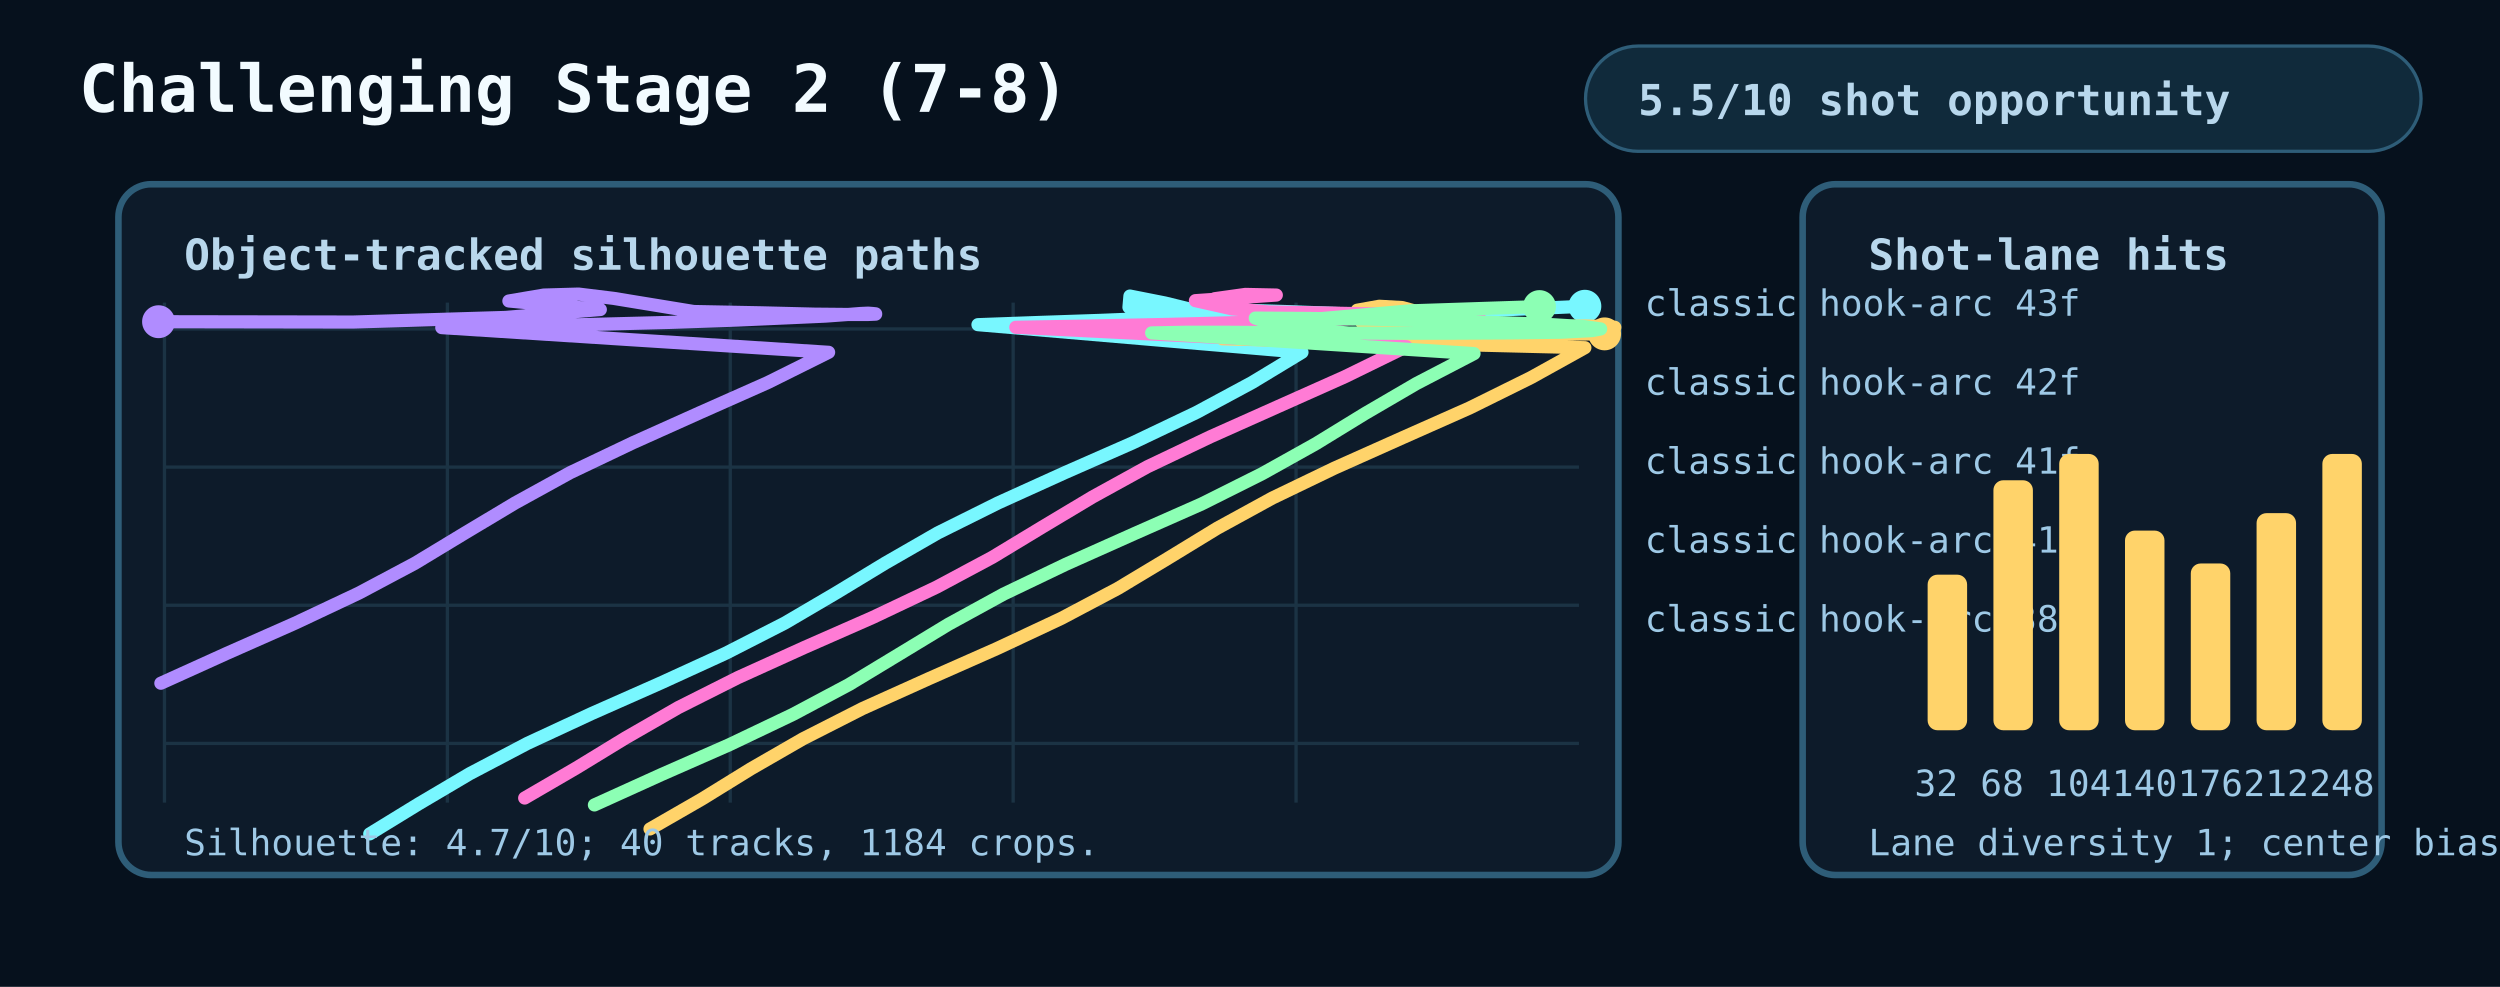
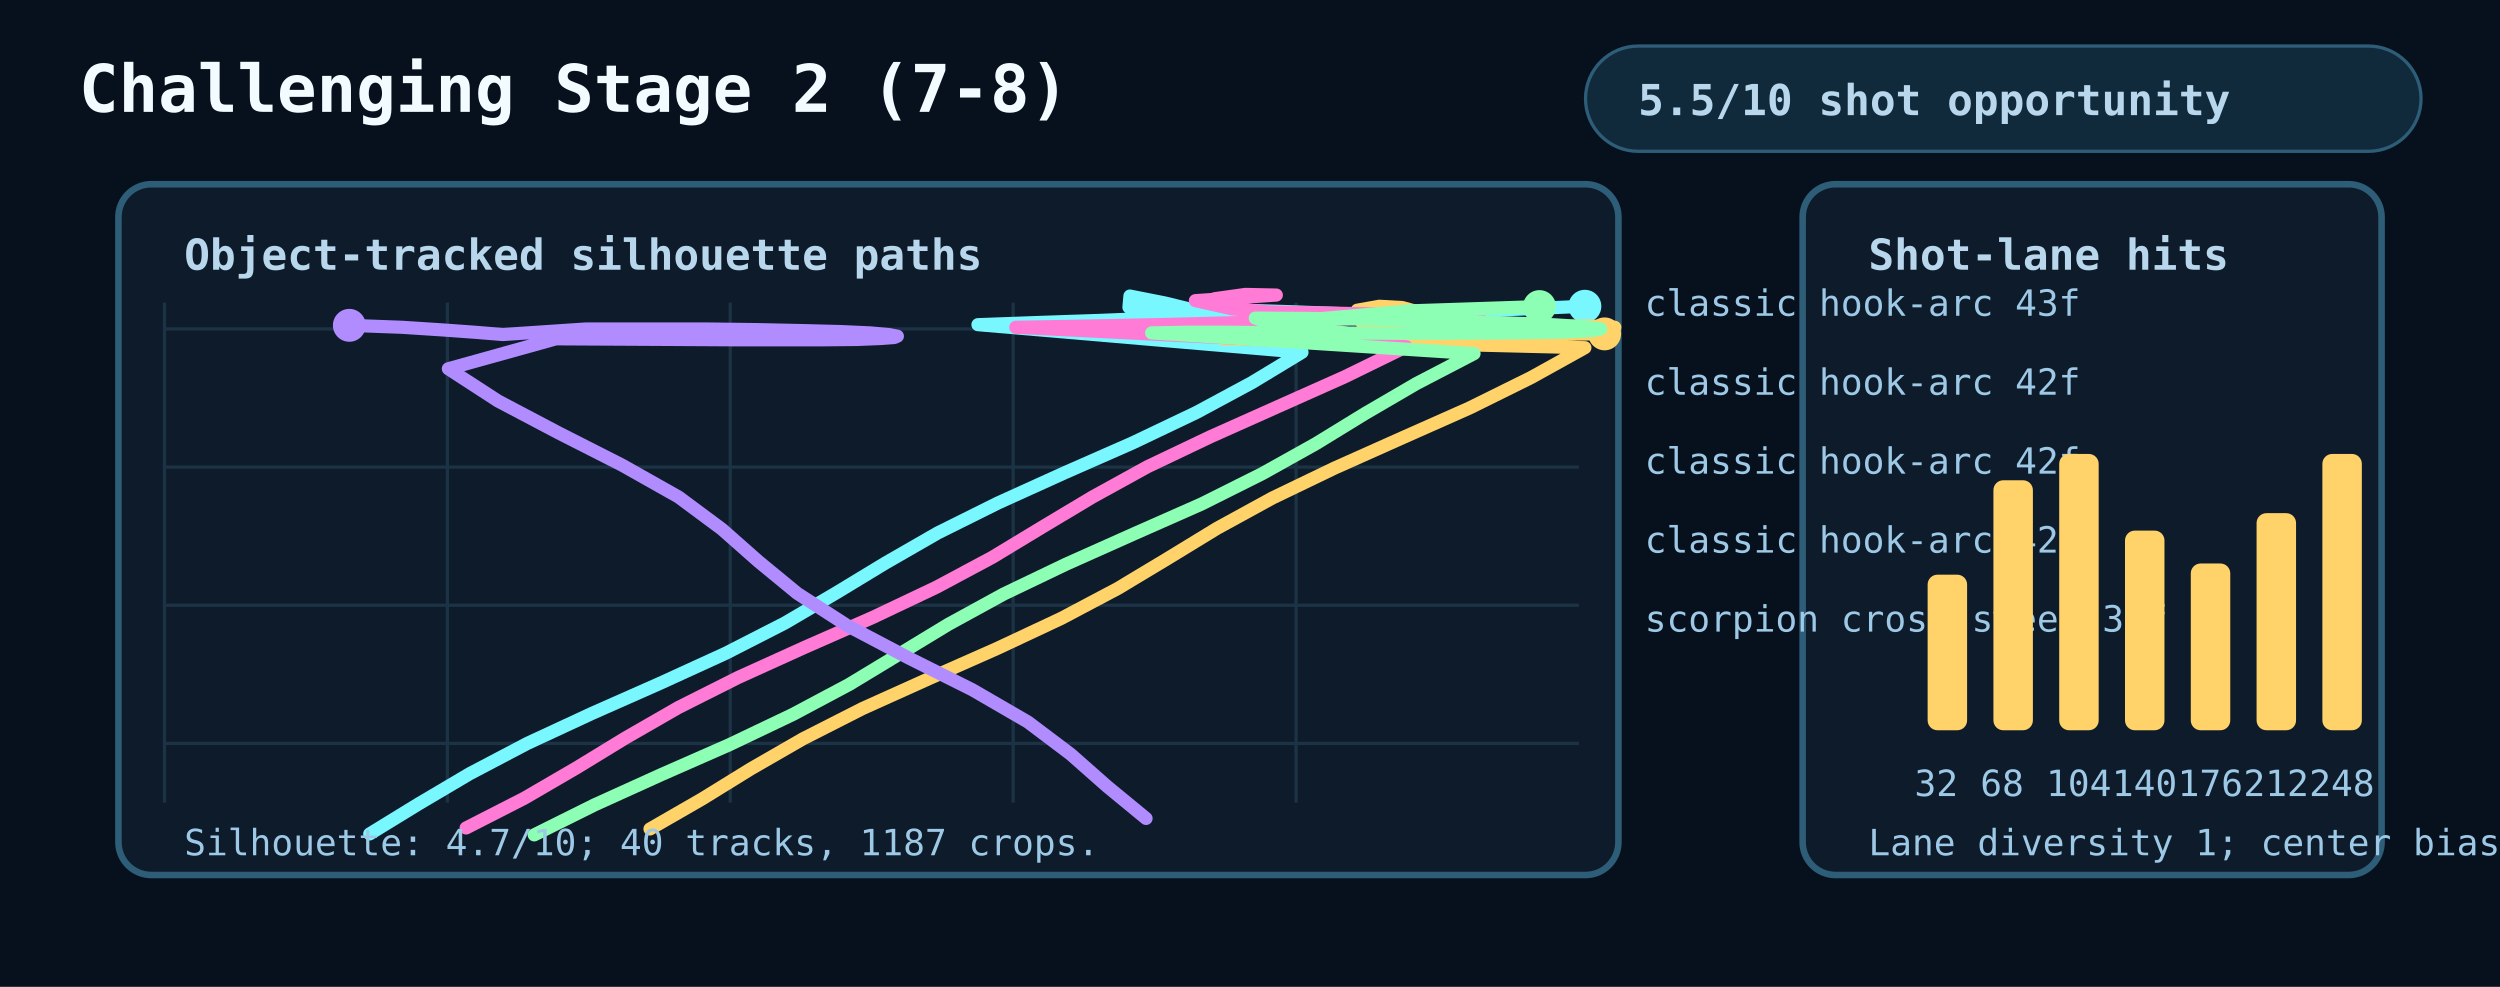
<svg xmlns="http://www.w3.org/2000/svg" width="760" height="300" viewBox="0 0 760 300" role="img" aria-labelledby="title desc">
  <style>
    .bg{fill:#06111d}.panel{fill:#0d1b2a;stroke:#2e5d78;stroke-width:2}.grid{stroke:#1b3344;stroke-width:1}.text{fill:#f2fbff;font:700 20px ui-monospace,Menlo,monospace}.small{fill:#b8d7ec;font:700 13px ui-monospace,Menlo,monospace}.tiny{fill:#9ec9e6;font:11px ui-monospace,Menlo,monospace}.pill{fill:#102a3b;stroke:#2e5d78}
  </style>
  <rect class="bg" x="0" y="0" width="760" height="300" />
  <text class="text" x="24" y="34">Challenging Stage 2 (7-8)</text>
  <rect class="pill" x="482" y="14" width="254" height="32" rx="16" />
  <text class="small" x="498" y="35">5.5/10 shot opportunity</text>
  <rect class="panel" x="36" y="56" width="456" height="210" rx="10" />
  <rect class="panel" x="548" y="56" width="176" height="210" rx="10" />
  <text class="small" x="56" y="82">Object-tracked silhouette paths</text>
  <text class="small" x="568" y="82">Shot-lane hits</text>
  <line class="grid" x1="50" y1="92" x2="50" y2="244" />
  <line class="grid" x1="136" y1="92" x2="136" y2="244" />
  <line class="grid" x1="222" y1="92" x2="222" y2="244" />
  <line class="grid" x1="308" y1="92" x2="308" y2="244" />
  <line class="grid" x1="394" y1="92" x2="394" y2="244" />
  <line class="grid" x1="50" y1="100" x2="480" y2="100" />
  <line class="grid" x1="50" y1="142" x2="480" y2="142" />
  <line class="grid" x1="50" y1="184" x2="480" y2="184" />
  <line class="grid" x1="50" y1="226" x2="480" y2="226" />
  <polyline points="481.8,93.1 422.7,95.7 376.3,97.6 347.5,98.1 375.3,97 364.7,94.7 354.1,92.1 343.5,90 343.2,93.4 367.7,94 390.6,94.7 409.5,95.4 422.4,95.9 428.7,96.3 428.6,96.5 423.2,96.5 414.4,96.5 404,96.3 393.2,96.2 382.9,96.1 372.7,96.2 361.9,96.4 349.3,96.8 334.3,97.4 316.6,98 297.3,98.7 395.8,107.1 380.6,116.3 363.7,125.4 344.4,134.6 323.7,143.7 303.4,152.9 285.1,162 269.1,171.2 254.1,180.3 238.6,189.4 220.6,198.6 200.7,207.7 179.9,216.9 160.3,226 142.8,235.2 127.4,244.3 112.4,253.5" fill="none" stroke="#78f7ff" stroke-width="4" stroke-linecap="round" stroke-linejoin="round" />
  <circle cx="481.8" cy="93.1" r="5" fill="#78f7ff" />
  <text class="tiny" x="500" y="96" fill="#78f7ff">classic hook-arc 43f</text>
  <polyline points="487.8,101.5 452.7,101.7 427.2,100.4 414,98 433.2,95.4 426.3,93.5 419.3,93.1 412.6,94.3 439.5,98.4 460,98.9 475.5,99.3 485.5,99.5 490.1,99.6 490.9,99.5 488.9,99.3 485.8,99.2 482.1,99.1 478,99.2 472.6,99.5 464.6,99.8 453.1,100.4 437.3,101 417.5,101.7 394.9,102.4 371.6,103 481.8,105.7 465.4,114.8 446.8,124 426.3,133.1 405.7,142.3 386.8,151.4 370,160.6 355.1,169.7 339.8,178.9 322.6,188 303.2,197.1 282.4,206.3 262.2,215.4 244.1,224.6 228.3,233.7 213.4,242.9 197.6,252" fill="none" stroke="#ffd36a" stroke-width="4" stroke-linecap="round" stroke-linejoin="round" />
  <circle cx="487.8" cy="101.5" r="5" fill="#ffd36a" />
  <text class="tiny" x="500" y="120" fill="#ffd36a">classic hook-arc 42f</text>
-   <polyline points="447,97.9 403.5,96.3 374.6,93.9 363.4,91.4 388,89.7 378.6,89.5 369.3,90.8 379.9,94.7 400.1,95.1 416,95.4 426.7,95.5 433,95.5 436.1,95.4 437.2,95.2 437.3,95.1 437,95.1 435.9,95.3 432.7,95.6 426.3,96.1 415.3,96.7 399.5,97.3 379.1,98 355.6,98.6 331.3,99.1 308.8,99.5 427.5,105.4 408.9,114.5 388.5,123.6 367.9,132.8 348.8,141.9 332.1,151.1 316.9,160.2 301.7,169.4 284.7,178.5 265.3,187.7 244.6,196.8 224.3,206 206.2,215.1 190.2,224.3 175.3,233.4 159.5,242.6" fill="none" stroke="#ff7bd5" stroke-width="4" stroke-linecap="round" stroke-linejoin="round" />
+   <polyline points="447,97.9 403.5,96.3 374.6,93.9 363.4,91.4 388,89.7 378.6,89.5 369.3,90.8 379.9,94.7 400.1,95.1 416,95.4 426.7,95.5 433,95.5 436.1,95.4 437.2,95.2 437.3,95.1 437,95.1 435.9,95.3 432.7,95.6 426.3,96.1 415.3,96.7 399.5,97.3 379.1,98 355.6,98.6 331.3,99.1 308.8,99.5 427.5,105.4 408.9,114.5 388.5,123.6 367.9,132.8 348.8,141.9 332.1,151.1 316.9,160.2 301.7,169.4 284.7,178.5 265.3,187.7 244.6,196.8 224.3,206 206.2,215.1 190.2,224.3 175.3,233.4 159.5,242.6 141.7,251.7" fill="none" stroke="#ff7bd5" stroke-width="4" stroke-linecap="round" stroke-linejoin="round" />
  <circle cx="447" cy="97.9" r="5" fill="#ff7bd5" />
-   <text class="tiny" x="500" y="144" fill="#ff7bd5">classic hook-arc 41f</text>
-   <polyline points="468,93.2 428.6,94.5 401.1,96.9 388.5,99.5 410.7,101.3 402.6,101.8 394.5,100.7 381.6,96.7 397.1,96.8 415.2,97 434.5,97.4 453.7,98 470.2,98.6 481.7,99.3 486.6,100 484,100.5 474.5,101 459.3,101.2 440.8,101.3 421.2,101.3 402.6,101.2 386.2,101.1 372.3,101 360.7,101 350.1,101.2 448.1,107.5 430.6,116.6 415,125.7 400,134.9 383.7,144 365.3,153.2 344.7,162.3 324.1,171.5 305.1,180.6 288.3,189.8 273.3,198.9 258.1,208.1 241,217.2 221.7,226.4 201,235.5 180.7,244.7" fill="none" stroke="#8cffb4" stroke-width="4" stroke-linecap="round" stroke-linejoin="round" />
+   <text class="tiny" x="500" y="144" fill="#ff7bd5">classic hook-arc 42f</text>
+   <polyline points="468,93.2 428.6,94.5 401.1,96.9 388.5,99.5 410.7,101.3 402.6,101.8 394.5,100.7 381.6,96.7 397.1,96.8 415.2,97 434.5,97.4 453.7,98 470.2,98.6 481.7,99.3 486.6,100 484,100.5 474.5,101 459.3,101.2 440.8,101.3 421.2,101.3 402.6,101.2 386.2,101.1 372.3,101 360.7,101 350.1,101.2 448.1,107.5 430.6,116.6 415,125.7 400,134.9 383.7,144 365.3,153.2 344.7,162.3 324.1,171.5 305.1,180.6 288.3,189.8 273.3,198.9 258.1,208.1 241,217.2 221.7,226.4 201,235.5 180.7,244.7 162.4,253.8" fill="none" stroke="#8cffb4" stroke-width="4" stroke-linecap="round" stroke-linejoin="round" />
  <circle cx="468" cy="93.2" r="5" fill="#8cffb4" />
-   <text class="tiny" x="500" y="168" fill="#8cffb4">classic hook-arc 41f</text>
-   <polyline points="48.2,97.8 107.3,97.9 153.7,96.5 182.5,94.1 154.7,91.5 165.3,89.7 175.9,89.4 186.5,90.7 210.9,94.7 231.5,95.1 247.5,95.5 258.1,95.6 263.9,95.6 266.2,95.5 266.2,95.4 265.3,95.3 263.9,95.2 261.6,95.3 257.8,95.6 250.9,96.1 239.8,96.6 224,97.3 203.9,98 180.7,98.6 156.6,99.2 134.3,99.6 251.9,107.1 233.4,116.3 212.9,125.4 192.4,134.6 173.3,143.7 156.6,152.9 141.4,162 126.2,171.2 109.1,180.3 89.8,189.4 69,198.6 48.9,207.7" fill="none" stroke="#b08cff" stroke-width="4" stroke-linecap="round" stroke-linejoin="round" />
-   <circle cx="48.2" cy="97.8" r="5" fill="#b08cff" />
-   <text class="tiny" x="500" y="192" fill="#b08cff">classic hook-arc 38f</text>
+   <text class="tiny" x="500" y="168" fill="#8cffb4">classic hook-arc 42f</text>
+   <polyline points="106.2,98.9 122.3,99.5 134.6,100.3 144.3,101 152.9,101.7 178.2,100 196.7,100 214.2,100 230.1,100.2 244.1,100.5 255.8,100.8 264.5,101.2 270.2,101.7 272.8,102.2 271.9,102.6 267.8,102.9 260.5,103.2 250.4,103.3 237.5,103.3 222.5,103.3 205.7,103.2 187.8,103.1 169,103 136.3,112.1 151.4,121.9 169.8,131.6 189.1,141.4 206.3,151.1 219.5,160.9 230.6,170.7 242.4,180.4 257.6,190.2 276.2,200 295.6,209.7 312.5,219.5 325.5,229.3 336.6,239.1 348.4,248.8" fill="none" stroke="#b08cff" stroke-width="4" stroke-linecap="round" stroke-linejoin="round" />
+   <circle cx="106.2" cy="98.9" r="5" fill="#b08cff" />
+   <text class="tiny" x="500" y="192" fill="#b08cff">scorpion cross-sweep 38f</text>
  <rect x="586" y="174.7" width="12" height="47.3" rx="3" fill="#ffd36a" />
  <text class="tiny" x="582" y="242">32</text>
  <rect x="606" y="146" width="12" height="76" rx="3" fill="#ffd36a" />
  <text class="tiny" x="602" y="242">68</text>
  <rect x="626" y="138" width="12" height="84" rx="3" fill="#ffd36a" />
  <text class="tiny" x="622" y="242">104</text>
  <rect x="646" y="161.3" width="12" height="60.7" rx="3" fill="#ffd36a" />
  <text class="tiny" x="642" y="242">140</text>
  <rect x="666" y="171.3" width="12" height="50.7" rx="3" fill="#ffd36a" />
  <text class="tiny" x="662" y="242">176</text>
  <rect x="686" y="156" width="12" height="66" rx="3" fill="#ffd36a" />
  <text class="tiny" x="682" y="242">212</text>
  <rect x="706" y="138" width="12" height="84" rx="3" fill="#ffd36a" />
  <text class="tiny" x="702" y="242">248</text>
-   <text class="tiny" x="56" y="260">Silhouette: 4.7/10; 40 tracks, 1184 crops.</text>
+   <text class="tiny" x="56" y="260">Silhouette: 4.7/10; 40 tracks, 1187 crops.</text>
  <text class="tiny" x="568" y="260">Lane diversity 1; center bias 0.129.</text>
</svg>
